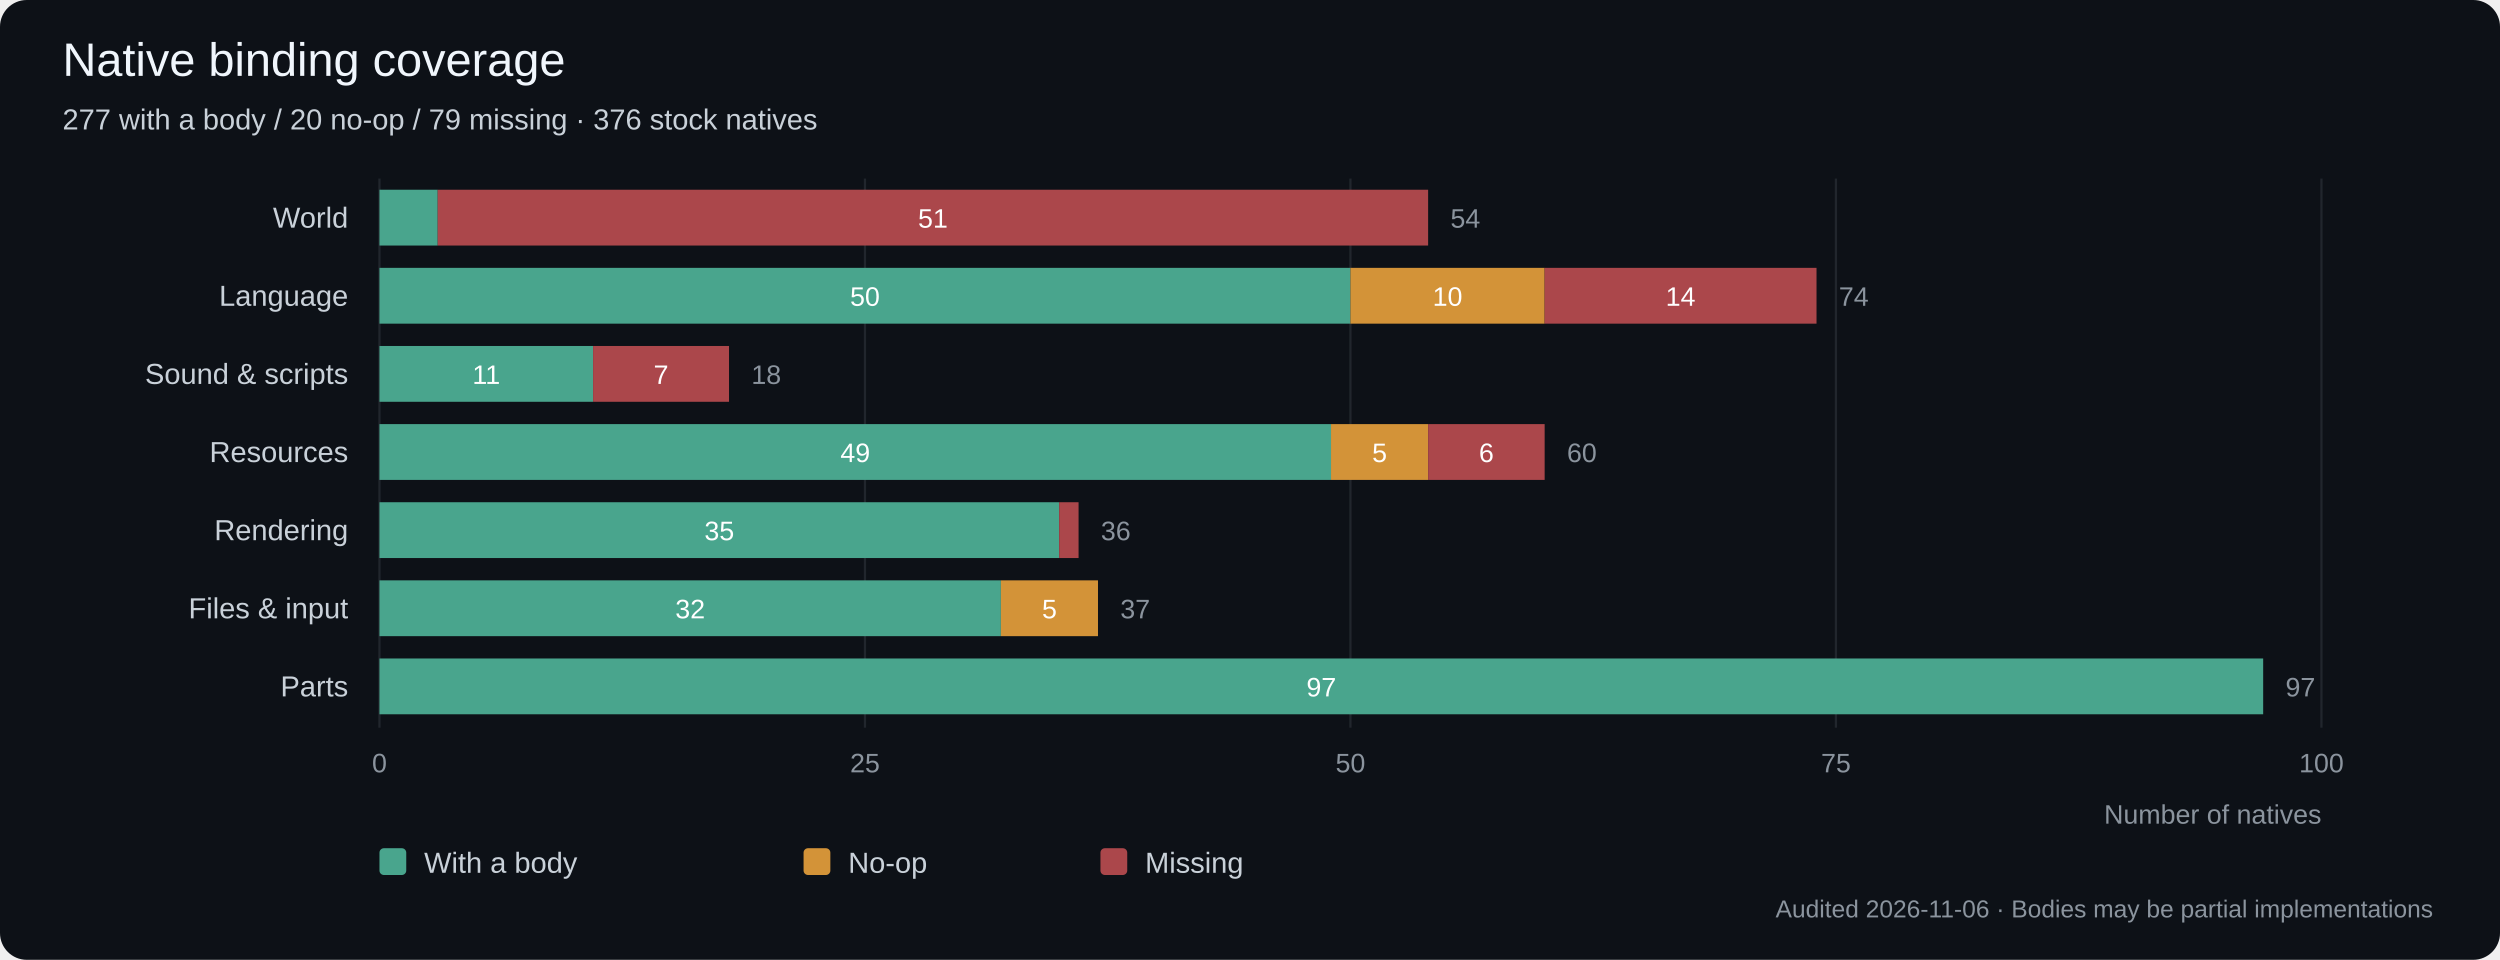
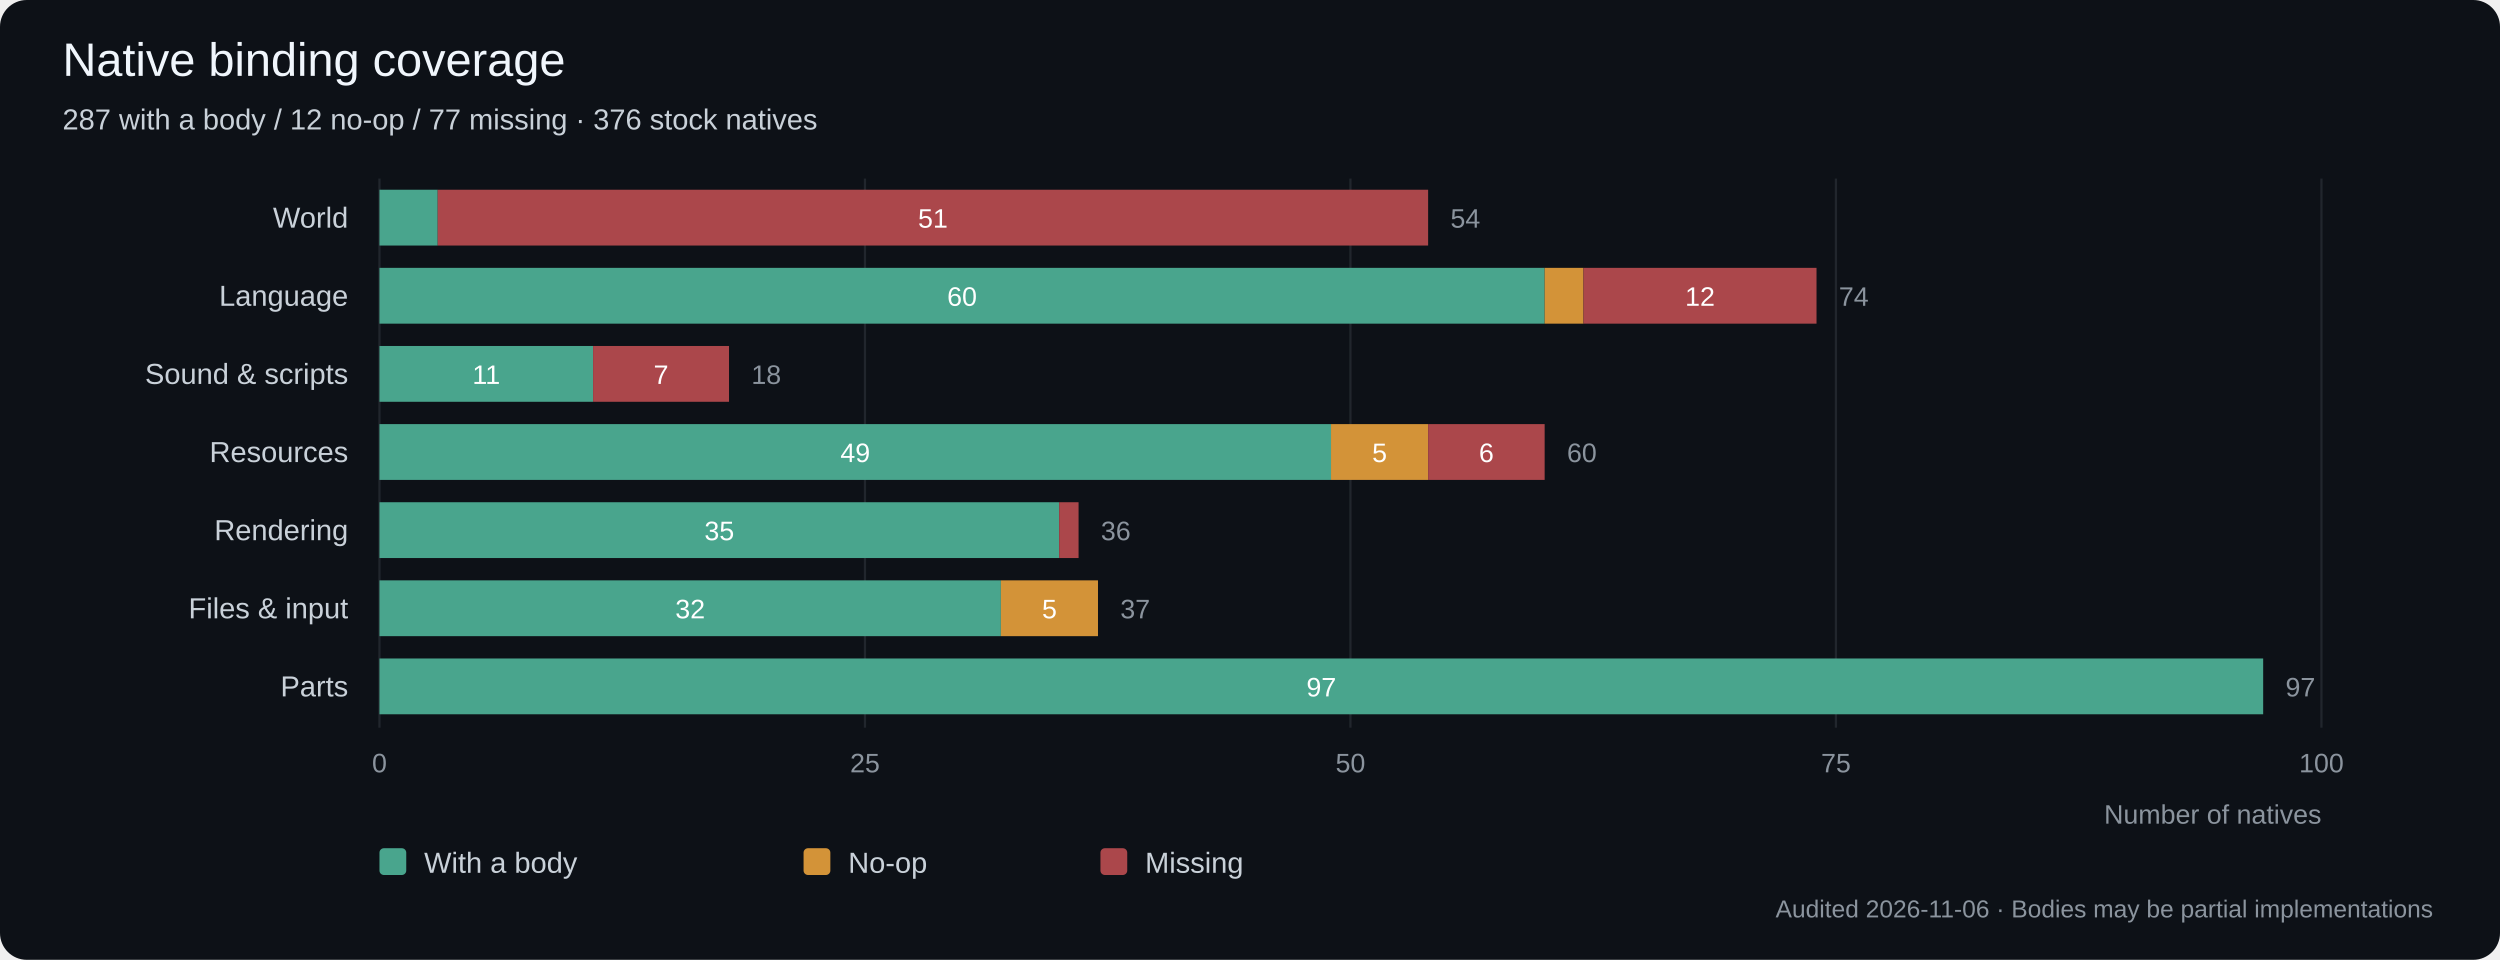
<svg xmlns="http://www.w3.org/2000/svg" width="1120" height="430" viewBox="0 0 1120 430" role="img" aria-labelledby="title desc">
  <rect width="1120" height="430" rx="12" fill="#0d1117" />
  <g font-family="Segoe UI,Arial,sans-serif">
    <text x="28" y="34" font-size="21" fill="#f0f6fc" text-anchor="start">Native binding coverage</text>
-     <text x="28" y="58" font-size="13" fill="#c9d1d9" text-anchor="start">277 with a body  /  20 no-op  /  79 missing  ·  376 stock natives</text>
+     <text x="28" y="58" font-size="13" fill="#c9d1d9" text-anchor="start">287 with a body  /  12 no-op  /  77 missing  ·  376 stock natives</text>
    <line x1="170.0" x2="170.0" y1="80" y2="326" stroke="#21262d" />
    <text x="170.0" y="346" font-size="12" fill="#8b949e" text-anchor="middle">0</text>
    <line x1="387.5" x2="387.5" y1="80" y2="326" stroke="#21262d" />
    <text x="387.5" y="346" font-size="12" fill="#8b949e" text-anchor="middle">25</text>
    <line x1="605.0" x2="605.0" y1="80" y2="326" stroke="#21262d" />
    <text x="605.0" y="346" font-size="12" fill="#8b949e" text-anchor="middle">50</text>
    <line x1="822.5" x2="822.5" y1="80" y2="326" stroke="#21262d" />
    <text x="822.5" y="346" font-size="12" fill="#8b949e" text-anchor="middle">75</text>
    <line x1="1040.0" x2="1040.0" y1="80" y2="326" stroke="#21262d" />
    <text x="1040.0" y="346" font-size="12" fill="#8b949e" text-anchor="middle">100</text>
    <text x="156" y="102" font-size="13" fill="#c9d1d9" text-anchor="end">World</text>
    <rect x="170" y="85" width="26.1" height="25" fill="#49a58d" />
    <rect x="196.1" y="85" width="443.7" height="25" fill="#ab474b" />
    <text x="417.95" y="102" font-size="12" fill="#ffffff" text-anchor="middle">51</text>
    <text x="649.8" y="102" font-size="12" fill="#8b949e" text-anchor="start">54</text>
    <text x="156" y="137" font-size="13" fill="#c9d1d9" text-anchor="end">Language</text>
-     <rect x="170" y="120" width="435" height="25" fill="#49a58d" />
-     <text x="387.5" y="137" font-size="12" fill="#ffffff" text-anchor="middle">50</text>
-     <rect x="605.0" y="120" width="87.0" height="25" fill="#d39338" />
-     <text x="648.5" y="137" font-size="12" fill="#ffffff" text-anchor="middle">10</text>
-     <rect x="692.0" y="120" width="121.8" height="25" fill="#ab474b" />
-     <text x="752.9" y="137" font-size="12" fill="#ffffff" text-anchor="middle">14</text>
+     <rect x="170" y="120" width="522.0" height="25" fill="#49a58d" />
+     <text x="431.0" y="137" font-size="12" fill="#ffffff" text-anchor="middle">60</text>
+     <rect x="692.0" y="120" width="17.4" height="25" fill="#d39338" />
+     <rect x="709.4" y="120" width="104.4" height="25" fill="#ab474b" />
+     <text x="761.6" y="137" font-size="12" fill="#ffffff" text-anchor="middle">12</text>
    <text x="823.8" y="137" font-size="12" fill="#8b949e" text-anchor="start">74</text>
    <text x="156" y="172" font-size="13" fill="#c9d1d9" text-anchor="end">Sound &amp; scripts</text>
    <rect x="170" y="155" width="95.7" height="25" fill="#49a58d" />
    <text x="217.85" y="172" font-size="12" fill="#ffffff" text-anchor="middle">11</text>
    <rect x="265.7" y="155" width="60.9" height="25" fill="#ab474b" />
    <text x="296.15" y="172" font-size="12" fill="#ffffff" text-anchor="middle">7</text>
    <text x="336.6" y="172" font-size="12" fill="#8b949e" text-anchor="start">18</text>
    <text x="156" y="207" font-size="13" fill="#c9d1d9" text-anchor="end">Resources</text>
    <rect x="170" y="190" width="426.3" height="25" fill="#49a58d" />
    <text x="383.15" y="207" font-size="12" fill="#ffffff" text-anchor="middle">49</text>
    <rect x="596.3" y="190" width="43.5" height="25" fill="#d39338" />
    <text x="618.05" y="207" font-size="12" fill="#ffffff" text-anchor="middle">5</text>
    <rect x="639.8" y="190" width="52.2" height="25" fill="#ab474b" />
    <text x="665.9" y="207" font-size="12" fill="#ffffff" text-anchor="middle">6</text>
    <text x="702.0" y="207" font-size="12" fill="#8b949e" text-anchor="start">60</text>
    <text x="156" y="242" font-size="13" fill="#c9d1d9" text-anchor="end">Rendering</text>
    <rect x="170" y="225" width="304.5" height="25" fill="#49a58d" />
    <text x="322.25" y="242" font-size="12" fill="#ffffff" text-anchor="middle">35</text>
    <rect x="474.5" y="225" width="8.7" height="25" fill="#ab474b" />
    <text x="493.2" y="242" font-size="12" fill="#8b949e" text-anchor="start">36</text>
    <text x="156" y="277" font-size="13" fill="#c9d1d9" text-anchor="end">Files &amp; input</text>
    <rect x="170" y="260" width="278.4" height="25" fill="#49a58d" />
    <text x="309.2" y="277" font-size="12" fill="#ffffff" text-anchor="middle">32</text>
    <rect x="448.4" y="260" width="43.5" height="25" fill="#d39338" />
    <text x="470.15" y="277" font-size="12" fill="#ffffff" text-anchor="middle">5</text>
    <text x="501.9" y="277" font-size="12" fill="#8b949e" text-anchor="start">37</text>
    <text x="156" y="312" font-size="13" fill="#c9d1d9" text-anchor="end">Parts</text>
    <rect x="170" y="295" width="843.9" height="25" fill="#49a58d" />
    <text x="591.95" y="312" font-size="12" fill="#ffffff" text-anchor="middle">97</text>
    <text x="1023.9" y="312" font-size="12" fill="#8b949e" text-anchor="start">97</text>
    <text x="1040" y="369" font-size="12" fill="#8b949e" text-anchor="end">Number of natives</text>
    <rect x="170" y="380" width="12" height="12" rx="2" fill="#49a58d" />
    <text x="190" y="391" font-size="13" fill="#c9d1d9" text-anchor="start">With a body</text>
    <rect x="360" y="380" width="12" height="12" rx="2" fill="#d39338" />
    <text x="380" y="391" font-size="13" fill="#c9d1d9" text-anchor="start">No-op</text>
    <rect x="493" y="380" width="12" height="12" rx="2" fill="#ab474b" />
    <text x="513" y="391" font-size="13" fill="#c9d1d9" text-anchor="start">Missing</text>
    <text x="1090" y="411" font-size="11" fill="#8b949e" text-anchor="end">Audited 2026-11-06 · Bodies may be partial implementations</text>
  </g>
</svg>
